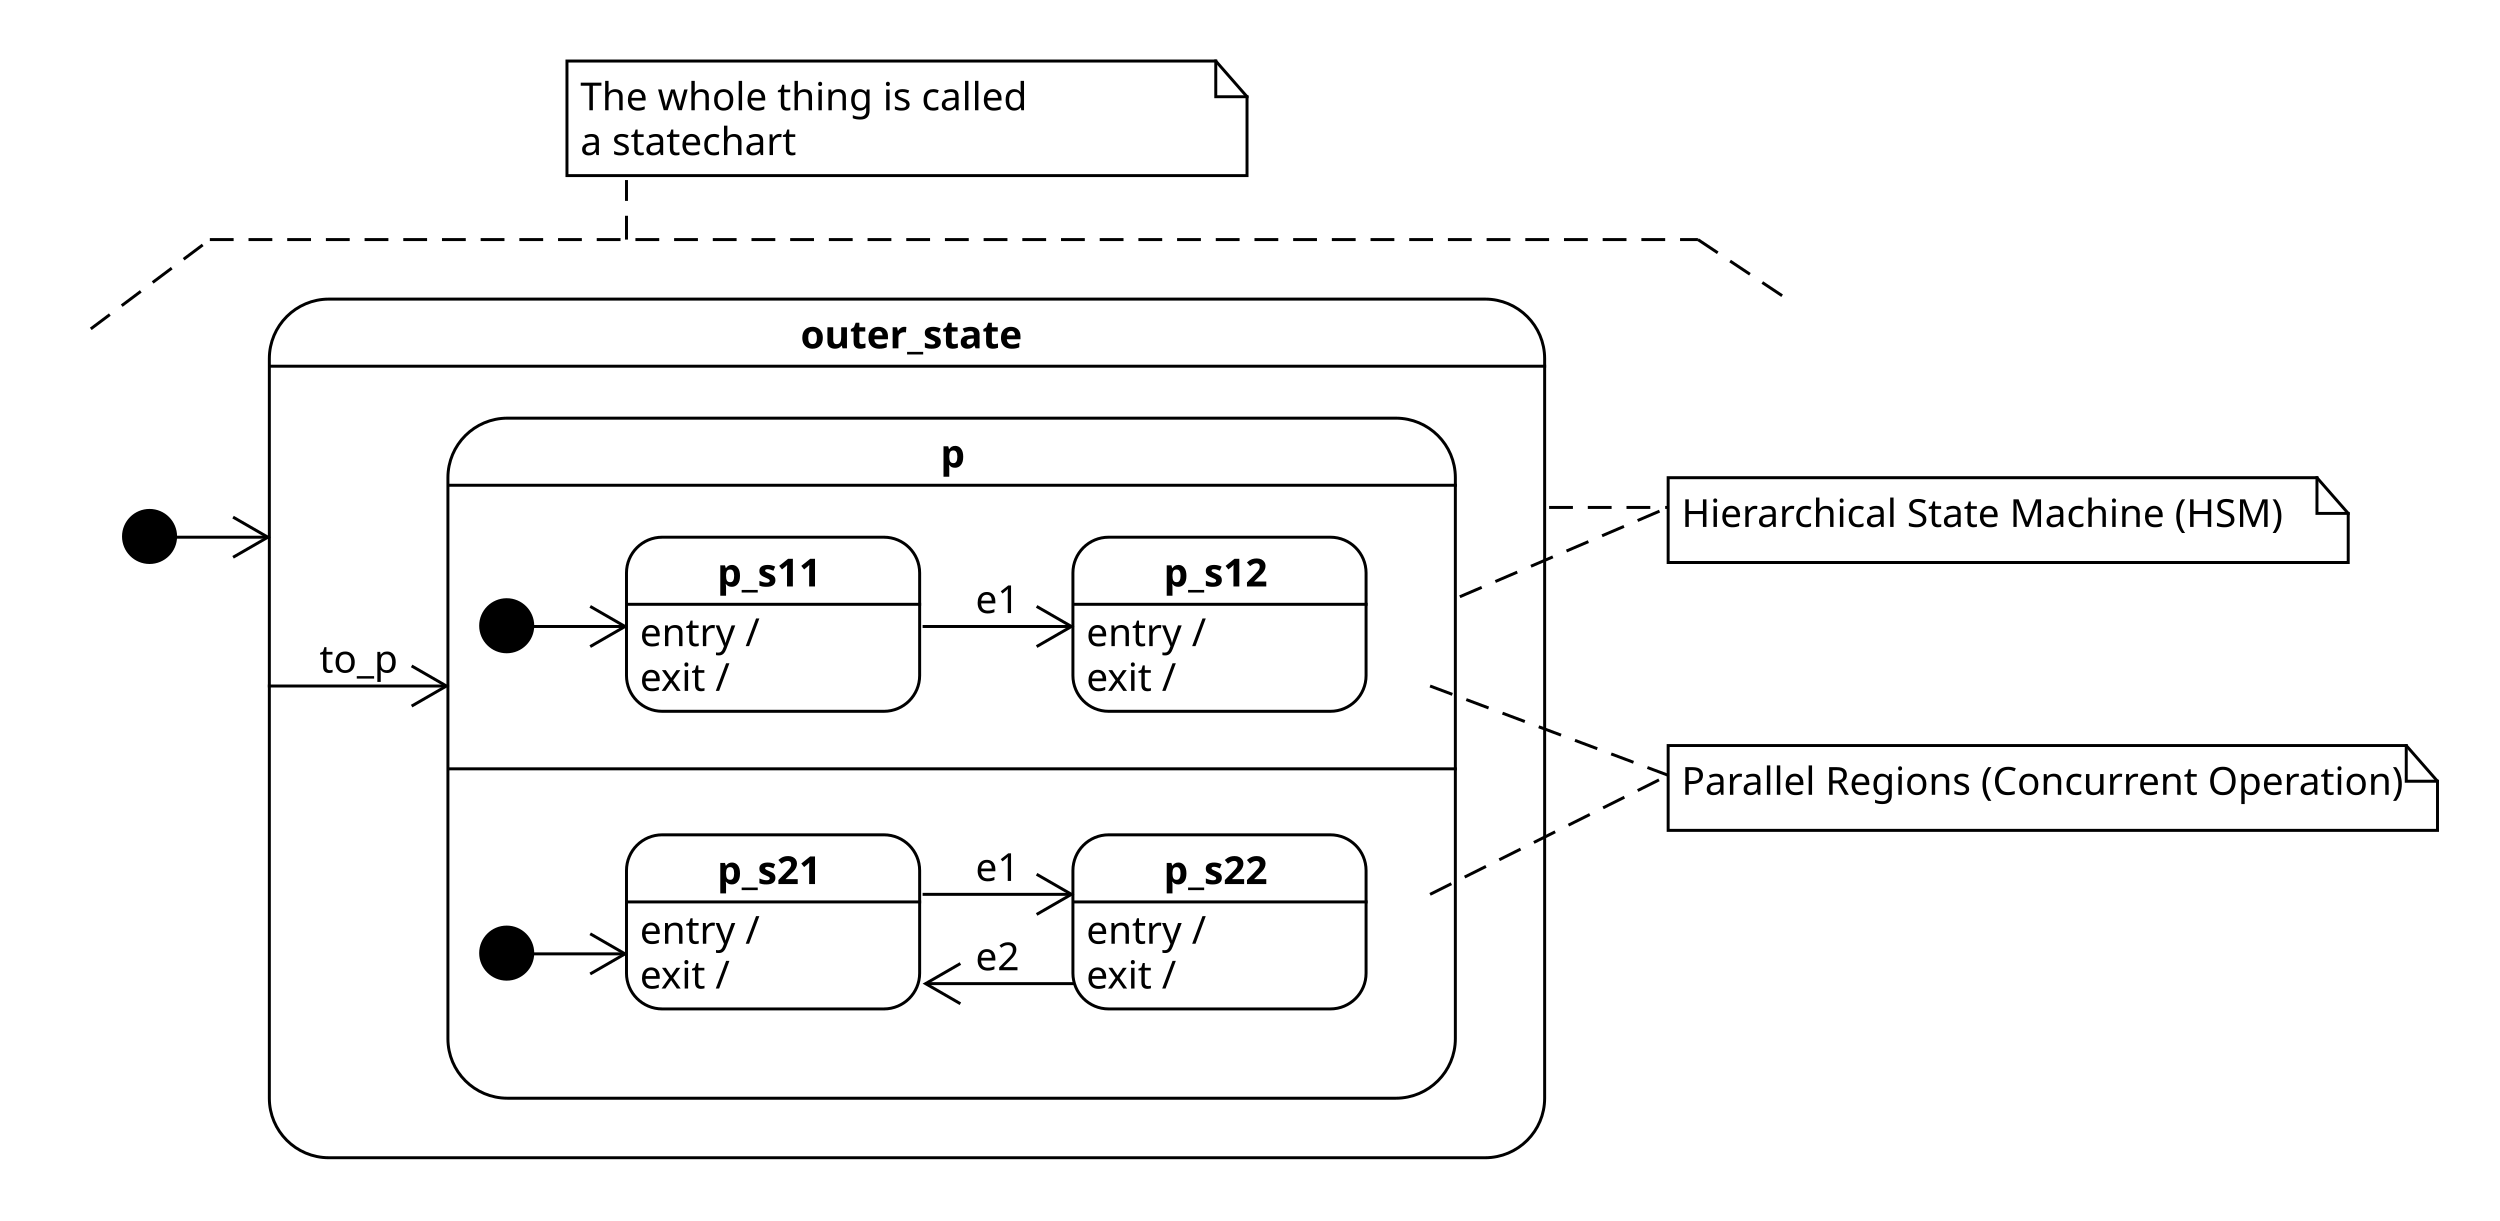
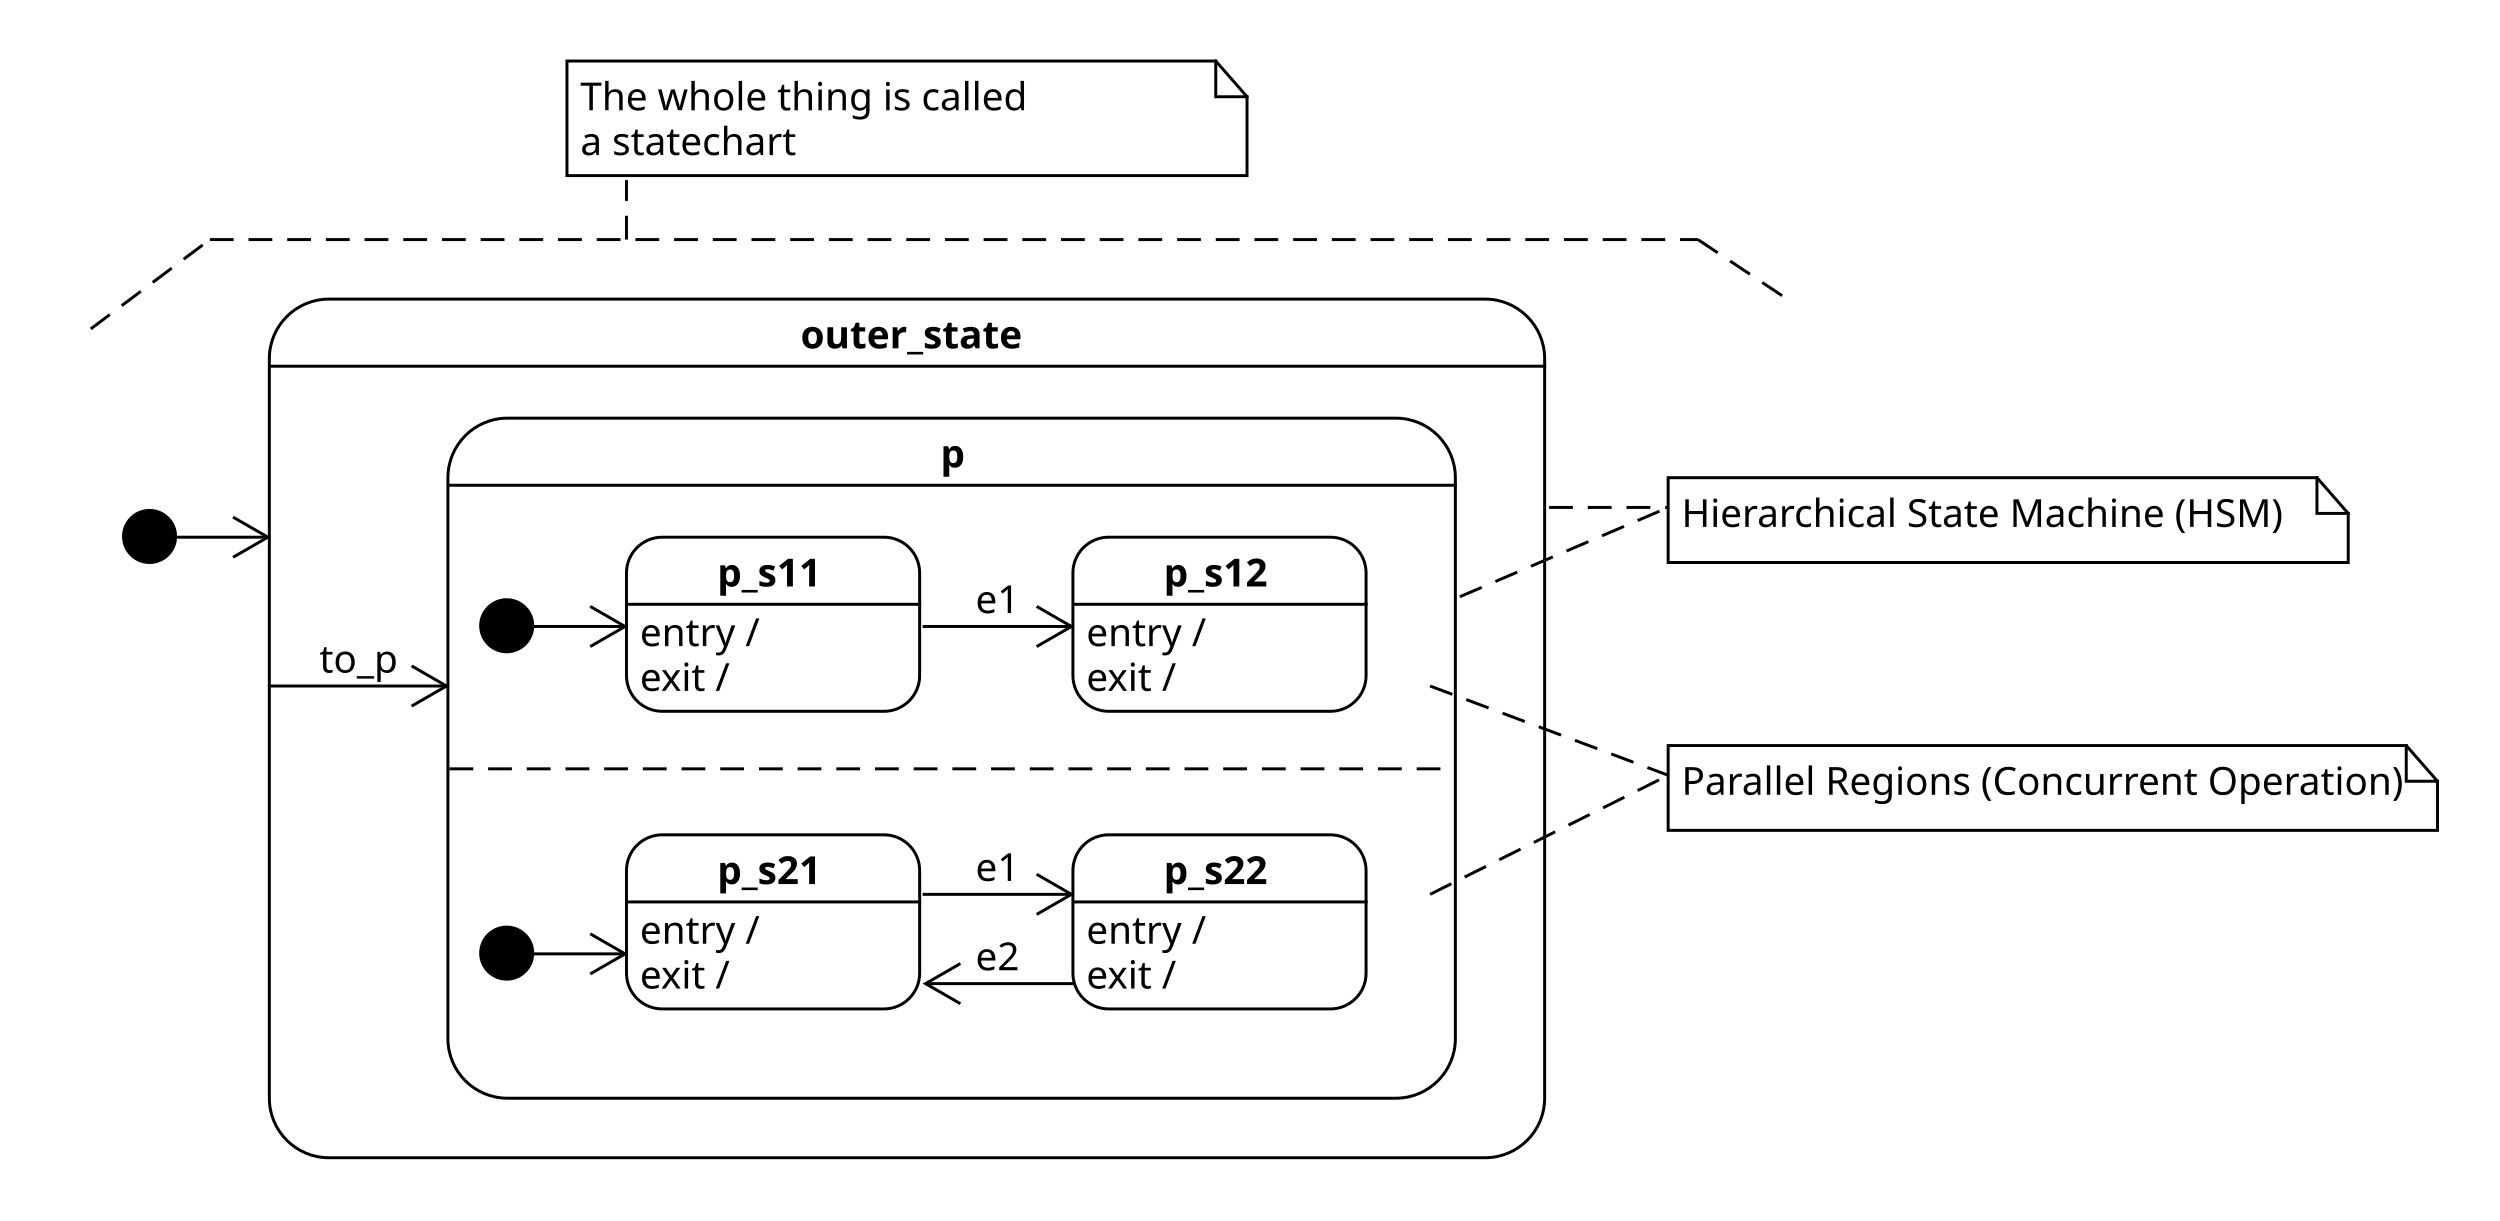
<svg xmlns="http://www.w3.org/2000/svg" fill-opacity="1" color-rendering="auto" color-interpolation="auto" text-rendering="auto" stroke="black" stroke-linecap="square" width="840" stroke-miterlimit="10" shape-rendering="auto" stroke-opacity="1" fill="black" stroke-dasharray="none" font-weight="normal" stroke-width="1" viewBox="330 160 840 410" height="410" font-family="'Dialog'" font-style="normal" stroke-linejoin="miter" font-size="12px" stroke-dashoffset="0" image-rendering="auto">
  <defs id="genericDefs" />
  <g>
    <defs id="defs1">
      <clipPath clipPathUnits="userSpaceOnUse" id="clipPath1">
        <path d="M0 0 L2147483647 0 L2147483647 2147483647 L0 2147483647 L0 0 Z" />
      </clipPath>
      <clipPath clipPathUnits="userSpaceOnUse" id="clipPath2">
        <path d="M0 0 L0 60 L100 60 L100 0 Z" />
      </clipPath>
      <clipPath clipPathUnits="userSpaceOnUse" id="clipPath3">
        <path d="M0 0 L0 230 L340 230 L340 0 Z" />
      </clipPath>
      <clipPath clipPathUnits="userSpaceOnUse" id="clipPath4">
        <path d="M0 0 L0 290 L430 290 L430 0 Z" />
      </clipPath>
      <clipPath clipPathUnits="userSpaceOnUse" id="clipPath5">
        <path d="M0 0 L0 50 L30 50 L30 0 Z" />
      </clipPath>
      <clipPath clipPathUnits="userSpaceOnUse" id="clipPath6">
        <path d="M0 0 L0 50 L60 50 L60 0 Z" />
      </clipPath>
      <clipPath clipPathUnits="userSpaceOnUse" id="clipPath7">
        <path d="M0 0 L0 60 L70 60 L70 0 Z" />
      </clipPath>
      <clipPath clipPathUnits="userSpaceOnUse" id="clipPath8">
        <path d="M0 0 L0 30 L530 30 L530 0 Z" />
      </clipPath>
      <clipPath clipPathUnits="userSpaceOnUse" id="clipPath9">
        <path d="M0 0 L0 40 L230 40 L230 0 Z" />
      </clipPath>
      <clipPath clipPathUnits="userSpaceOnUse" id="clipPath10">
        <path d="M0 0 L0 70 L110 70 L110 0 Z" />
      </clipPath>
      <clipPath clipPathUnits="userSpaceOnUse" id="clipPath11">
        <path d="M0 0 L0 60 L110 60 L110 0 Z" />
      </clipPath>
      <clipPath clipPathUnits="userSpaceOnUse" id="clipPath12">
        <path d="M0 0 L0 30 L260 30 L260 0 Z" />
      </clipPath>
      <clipPath clipPathUnits="userSpaceOnUse" id="clipPath13">
        <path d="M0 0 L0 30 L70 30 L70 0 Z" />
      </clipPath>
      <clipPath clipPathUnits="userSpaceOnUse" id="clipPath14">
        <path d="M0 0 L0 30 L230 30 L230 0 Z" />
      </clipPath>
      <clipPath clipPathUnits="userSpaceOnUse" id="clipPath15">
        <path d="M0 0 L0 40 L80 40 L80 0 Z" />
      </clipPath>
      <clipPath clipPathUnits="userSpaceOnUse" id="clipPath16">
        <path d="M0 0 L0 20 L20 20 L20 0 Z" />
      </clipPath>
      <clipPath clipPathUnits="userSpaceOnUse" id="clipPath17">
        <path d="M0 0 L0 40 L90 40 L90 0 Z" />
      </clipPath>
    </defs>
    <g fill="rgb(255,255,255)" fill-opacity="0" transform="translate(690,440)" stroke-opacity="0" stroke="rgb(255,255,255)">
      <rect x="0.5" y="0.5" clip-path="url(#clipPath2)" width="98.5" rx="12" ry="12" height="58.5" stroke="none" />
    </g>
    <g transform="translate(690,440)">
      <rect x="0.5" y="0.5" clip-path="url(#clipPath2)" fill="none" width="98.5" rx="12" ry="12" height="58.5" />
      <text x="31" font-size="13px" y="17.047" clip-path="url(#clipPath2)" font-family="sans-serif" stroke="none" font-weight="bold" xml:space="preserve">p_s22</text>
      <path fill="none" d="M1 23.047 L99 23.047" clip-path="url(#clipPath2)" />
      <text x="5" font-size="13px" y="37.094" clip-path="url(#clipPath2)" font-family="sans-serif" stroke="none" xml:space="preserve">entry /</text>
      <text x="5" font-size="13px" y="52.141" clip-path="url(#clipPath2)" font-family="sans-serif" stroke="none" xml:space="preserve">exit / </text>
    </g>
    <g fill="rgb(255,255,255)" fill-opacity="0" transform="translate(540,440)" stroke-opacity="0" stroke="rgb(255,255,255)">
      <rect x="0.5" y="0.5" clip-path="url(#clipPath2)" width="98.5" rx="12" ry="12" height="58.5" stroke="none" />
    </g>
    <g transform="translate(540,440)">
      <rect x="0.5" y="0.5" clip-path="url(#clipPath2)" fill="none" width="98.5" rx="12" ry="12" height="58.5" />
      <text x="31" font-size="13px" y="17.047" clip-path="url(#clipPath2)" font-family="sans-serif" stroke="none" font-weight="bold" xml:space="preserve">p_s21</text>
      <path fill="none" d="M1 23.047 L99 23.047" clip-path="url(#clipPath2)" />
      <text x="5" font-size="13px" y="37.094" clip-path="url(#clipPath2)" font-family="sans-serif" stroke="none" xml:space="preserve">entry /</text>
      <text x="5" font-size="13px" y="52.141" clip-path="url(#clipPath2)" font-family="sans-serif" stroke="none" xml:space="preserve">exit / </text>
    </g>
    <g fill="rgb(255,255,255)" fill-opacity="0" transform="translate(690,340)" stroke-opacity="0" stroke="rgb(255,255,255)">
      <rect x="0.5" y="0.5" clip-path="url(#clipPath2)" width="98.5" rx="12" ry="12" height="58.5" stroke="none" />
    </g>
    <g transform="translate(690,340)">
      <rect x="0.5" y="0.5" clip-path="url(#clipPath2)" fill="none" width="98.5" rx="12" ry="12" height="58.5" />
      <text x="31" font-size="13px" y="17.047" clip-path="url(#clipPath2)" font-family="sans-serif" stroke="none" font-weight="bold" xml:space="preserve">p_s12</text>
      <path fill="none" d="M1 23.047 L99 23.047" clip-path="url(#clipPath2)" />
      <text x="5" font-size="13px" y="37.094" clip-path="url(#clipPath2)" font-family="sans-serif" stroke="none" xml:space="preserve">entry /</text>
      <text x="5" font-size="13px" y="52.141" clip-path="url(#clipPath2)" font-family="sans-serif" stroke="none" xml:space="preserve">exit / </text>
    </g>
    <g fill="rgb(255,255,255)" fill-opacity="0" transform="translate(540,340)" stroke-opacity="0" stroke="rgb(255,255,255)">
      <rect x="0.5" y="0.5" clip-path="url(#clipPath2)" width="98.5" rx="12" ry="12" height="58.5" stroke="none" />
    </g>
    <g transform="translate(540,340)">
      <rect x="0.5" y="0.5" clip-path="url(#clipPath2)" fill="none" width="98.5" rx="12" ry="12" height="58.5" />
      <text x="31" font-size="13px" y="17.047" clip-path="url(#clipPath2)" font-family="sans-serif" stroke="none" font-weight="bold" xml:space="preserve">p_s11</text>
      <path fill="none" d="M1 23.047 L99 23.047" clip-path="url(#clipPath2)" />
      <text x="5" font-size="13px" y="37.094" clip-path="url(#clipPath2)" font-family="sans-serif" stroke="none" xml:space="preserve">entry /</text>
      <text x="5" font-size="13px" y="52.141" clip-path="url(#clipPath2)" font-family="sans-serif" stroke="none" xml:space="preserve">exit / </text>
    </g>
    <g fill="rgb(255,255,255)" fill-opacity="0" transform="translate(480,300)" stroke-opacity="0" stroke="rgb(255,255,255)">
      <rect x="0.5" y="0.5" clip-path="url(#clipPath3)" width="338.5" rx="20" ry="20" height="228.5" stroke="none" />
    </g>
    <g transform="translate(480,300)">
      <rect x="0.5" y="0.5" clip-path="url(#clipPath3)" fill="none" width="338.5" rx="20" ry="20" height="228.5" />
      <text x="166" font-size="13px" y="17.047" clip-path="url(#clipPath3)" font-family="sans-serif" stroke="none" font-weight="bold" xml:space="preserve">p</text>
      <path fill="none" d="M1 23.047 L339 23.047" clip-path="url(#clipPath3)" />
+     </g>
+     <g stroke-miterlimit="5" font-size="13px" stroke-dasharray="8,5" font-family="sans-serif" transform="translate(480,300)" stroke-linecap="butt">
      <path fill="none" d="M1 118.328 L339 118.328" clip-path="url(#clipPath3)" />
    </g>
    <g fill="rgb(255,255,255)" fill-opacity="0" transform="translate(420,260)" stroke-opacity="0" stroke="rgb(255,255,255)">
      <rect x="0.5" y="0.5" clip-path="url(#clipPath4)" width="428.5" rx="20" ry="20" height="288.5" stroke="none" />
    </g>
    <g transform="translate(420,260)">
      <rect x="0.5" y="0.5" clip-path="url(#clipPath4)" fill="none" width="428.5" rx="20" ry="20" height="288.5" />
      <text x="179" font-size="13px" y="17.047" clip-path="url(#clipPath4)" font-family="sans-serif" stroke="none" font-weight="bold" xml:space="preserve">outer_state</text>
      <path fill="none" d="M1 23.047 L429 23.047" clip-path="url(#clipPath4)" />
    </g>
    <g stroke-dasharray="8,5" stroke-miterlimit="5" transform="translate(530,210)" stroke-linecap="butt">
      <path fill="none" d="M10.5 30.5 L10.5 10.5" clip-path="url(#clipPath5)" />
    </g>
    <g stroke-dasharray="8,5" stroke-miterlimit="5" transform="translate(890,230)" stroke-linecap="butt">
      <path fill="none" d="M10.5 10.5 L40.5 30.5" clip-path="url(#clipPath6)" />
    </g>
    <g stroke-dasharray="8,5" stroke-miterlimit="5" transform="translate(350,230)" stroke-linecap="butt">
      <path fill="none" d="M10.5 40.5 L50.5 10.5" clip-path="url(#clipPath7)" />
    </g>
    <g stroke-dasharray="8,5" stroke-miterlimit="5" transform="translate(390,230)" stroke-linecap="butt">
      <path fill="none" d="M10.5 10.5 L510.5 10.5" clip-path="url(#clipPath8)" />
    </g>
    <g fill="rgb(255,255,255)" fill-opacity="0" transform="translate(520,180)" stroke-opacity="0" stroke="rgb(255,255,255)">
      <path d="M0.5 0.5 L218.5 0.5 L229 12.5 L229 39 L0.5 39 Z" stroke="none" clip-path="url(#clipPath9)" />
    </g>
    <g transform="translate(520,180)">
      <path fill="none" d="M0.5 0.5 L218.5 0.5 L229 12.5 L229 39 L0.5 39 Z" clip-path="url(#clipPath9)" />
      <path fill="none" d="M218.5 0.5 L218.5 12.5 L229 12.5" clip-path="url(#clipPath9)" />
      <text x="5" font-size="13px" y="17.047" clip-path="url(#clipPath9)" font-family="sans-serif" stroke="none" xml:space="preserve">The whole thing is called</text>
      <text x="5" font-size="13px" y="32.094" clip-path="url(#clipPath9)" font-family="sans-serif" stroke="none" xml:space="preserve">a statechart</text>
    </g>
    <g stroke-dasharray="8,5" stroke-miterlimit="5" transform="translate(800,410)" stroke-linecap="butt">
      <path fill="none" d="M10.5 50.5 L90.5 10.5" clip-path="url(#clipPath10)" />
    </g>
    <g stroke-dasharray="8,5" stroke-miterlimit="5" transform="translate(800,380)" stroke-linecap="butt">
      <path fill="none" d="M10.5 10.5 L90.5 40.5" clip-path="url(#clipPath11)" />
    </g>
    <g fill="rgb(255,255,255)" fill-opacity="0" transform="translate(890,410)" stroke-opacity="0" stroke="rgb(255,255,255)">
      <path d="M0.5 0.5 L248.5 0.5 L259 12.5 L259 29 L0.5 29 Z" stroke="none" clip-path="url(#clipPath12)" />
    </g>
    <g transform="translate(890,410)">
      <path fill="none" d="M0.5 0.5 L248.5 0.5 L259 12.5 L259 29 L0.5 29 Z" clip-path="url(#clipPath12)" />
      <path fill="none" d="M248.5 0.5 L248.5 12.5 L259 12.5" clip-path="url(#clipPath12)" />
      <text x="5" font-size="13px" y="17.047" clip-path="url(#clipPath12)" font-family="sans-serif" stroke="none" xml:space="preserve">Parallel Regions (Concurrent Operation)</text>
    </g>
    <g stroke-dasharray="8,5" stroke-miterlimit="5" transform="translate(840,320)" stroke-linecap="butt">
      <path fill="none" d="M10.5 10.5 L50.5 10.5" clip-path="url(#clipPath13)" />
    </g>
    <g stroke-dasharray="8,5" stroke-miterlimit="5" transform="translate(810,320)" stroke-linecap="butt">
      <path fill="none" d="M10.5 40.5 L80.5 10.5" clip-path="url(#clipPath2)" />
    </g>
    <g fill="rgb(255,255,255)" fill-opacity="0" transform="translate(890,320)" stroke-opacity="0" stroke="rgb(255,255,255)">
      <path d="M0.5 0.5 L218.5 0.5 L229 12.5 L229 29 L0.5 29 Z" stroke="none" clip-path="url(#clipPath14)" />
    </g>
    <g transform="translate(890,320)">
      <path fill="none" d="M0.5 0.5 L218.5 0.5 L229 12.5 L229 29 L0.5 29 Z" clip-path="url(#clipPath14)" />
      <path fill="none" d="M218.5 0.5 L218.5 12.5 L229 12.5" clip-path="url(#clipPath14)" />
      <text x="5" font-size="13px" y="17.047" clip-path="url(#clipPath14)" font-family="sans-serif" stroke="none" xml:space="preserve">Hierarchical State Machine (HSM)</text>
    </g>
    <g transform="translate(630,470)">
      <path fill="none" d="M60.5 20.5 L11.5 20.5" clip-path="url(#clipPath15)" />
      <path fill="none" d="M22.258 14 L11 20.5 L22.258 27" clip-path="url(#clipPath15)" />
      <text x="27.77" font-size="13px" y="16" clip-path="url(#clipPath15)" font-family="sans-serif" stroke="none" xml:space="preserve">e2</text>
    </g>
    <g transform="translate(630,440)">
      <path fill="none" d="M10.5 20.5 L59.5 20.5" clip-path="url(#clipPath15)" />
      <path fill="none" d="M48.742 27 L60 20.5 L48.742 14" clip-path="url(#clipPath15)" />
      <text x="27.77" font-size="13px" y="16" clip-path="url(#clipPath15)" font-family="sans-serif" stroke="none" xml:space="preserve">e1</text>
    </g>
    <g transform="translate(630,350)">
      <path fill="none" d="M10.5 20.5 L59.5 20.5" clip-path="url(#clipPath15)" />
      <path fill="none" d="M48.742 27 L60 20.5 L48.742 14" clip-path="url(#clipPath15)" />
      <text x="27.77" font-size="13px" y="16" clip-path="url(#clipPath15)" font-family="sans-serif" stroke="none" xml:space="preserve">e1</text>
    </g>
    <g transform="translate(490,470)">
      <path fill="none" d="M10.5 10.5 L49.5 10.5" clip-path="url(#clipPath13)" />
      <path fill="none" d="M38.742 17 L50 10.5 L38.742 4" clip-path="url(#clipPath13)" />
    </g>
    <g transform="translate(490,470)">
      <circle r="8.75" clip-path="url(#clipPath16)" cx="10.25" cy="10.25" stroke="none" />
      <circle fill="none" r="8.75" clip-path="url(#clipPath16)" cx="10.25" cy="10.25" />
    </g>
    <g transform="translate(490,360)">
      <path fill="none" d="M10.5 10.5 L49.5 10.5" clip-path="url(#clipPath13)" />
      <path fill="none" d="M38.742 17 L50 10.5 L38.742 4" clip-path="url(#clipPath13)" />
    </g>
    <g transform="translate(490,360)">
      <circle r="8.75" clip-path="url(#clipPath16)" cx="10.25" cy="10.25" stroke="none" />
      <circle fill="none" r="8.75" clip-path="url(#clipPath16)" cx="10.25" cy="10.25" />
    </g>
    <g transform="translate(370,330)">
      <path fill="none" d="M10.5 10.5 L49.5 10.5" clip-path="url(#clipPath13)" />
      <path fill="none" d="M38.742 17 L50 10.5 L38.742 4" clip-path="url(#clipPath13)" />
    </g>
    <g transform="translate(370,330)">
      <circle r="8.75" clip-path="url(#clipPath16)" cx="10.25" cy="10.25" stroke="none" />
      <circle fill="none" r="8.75" clip-path="url(#clipPath16)" cx="10.25" cy="10.25" />
    </g>
    <g transform="translate(410,370)">
      <path fill="none" d="M10.5 20.5 L69.5 20.5" clip-path="url(#clipPath17)" />
      <path fill="none" d="M58.742 27 L70 20.5 L58.742 14" clip-path="url(#clipPath17)" />
      <text x="27.349" font-size="13px" y="16" clip-path="url(#clipPath17)" font-family="sans-serif" stroke="none" xml:space="preserve">to_p</text>
    </g>
  </g>
</svg>
